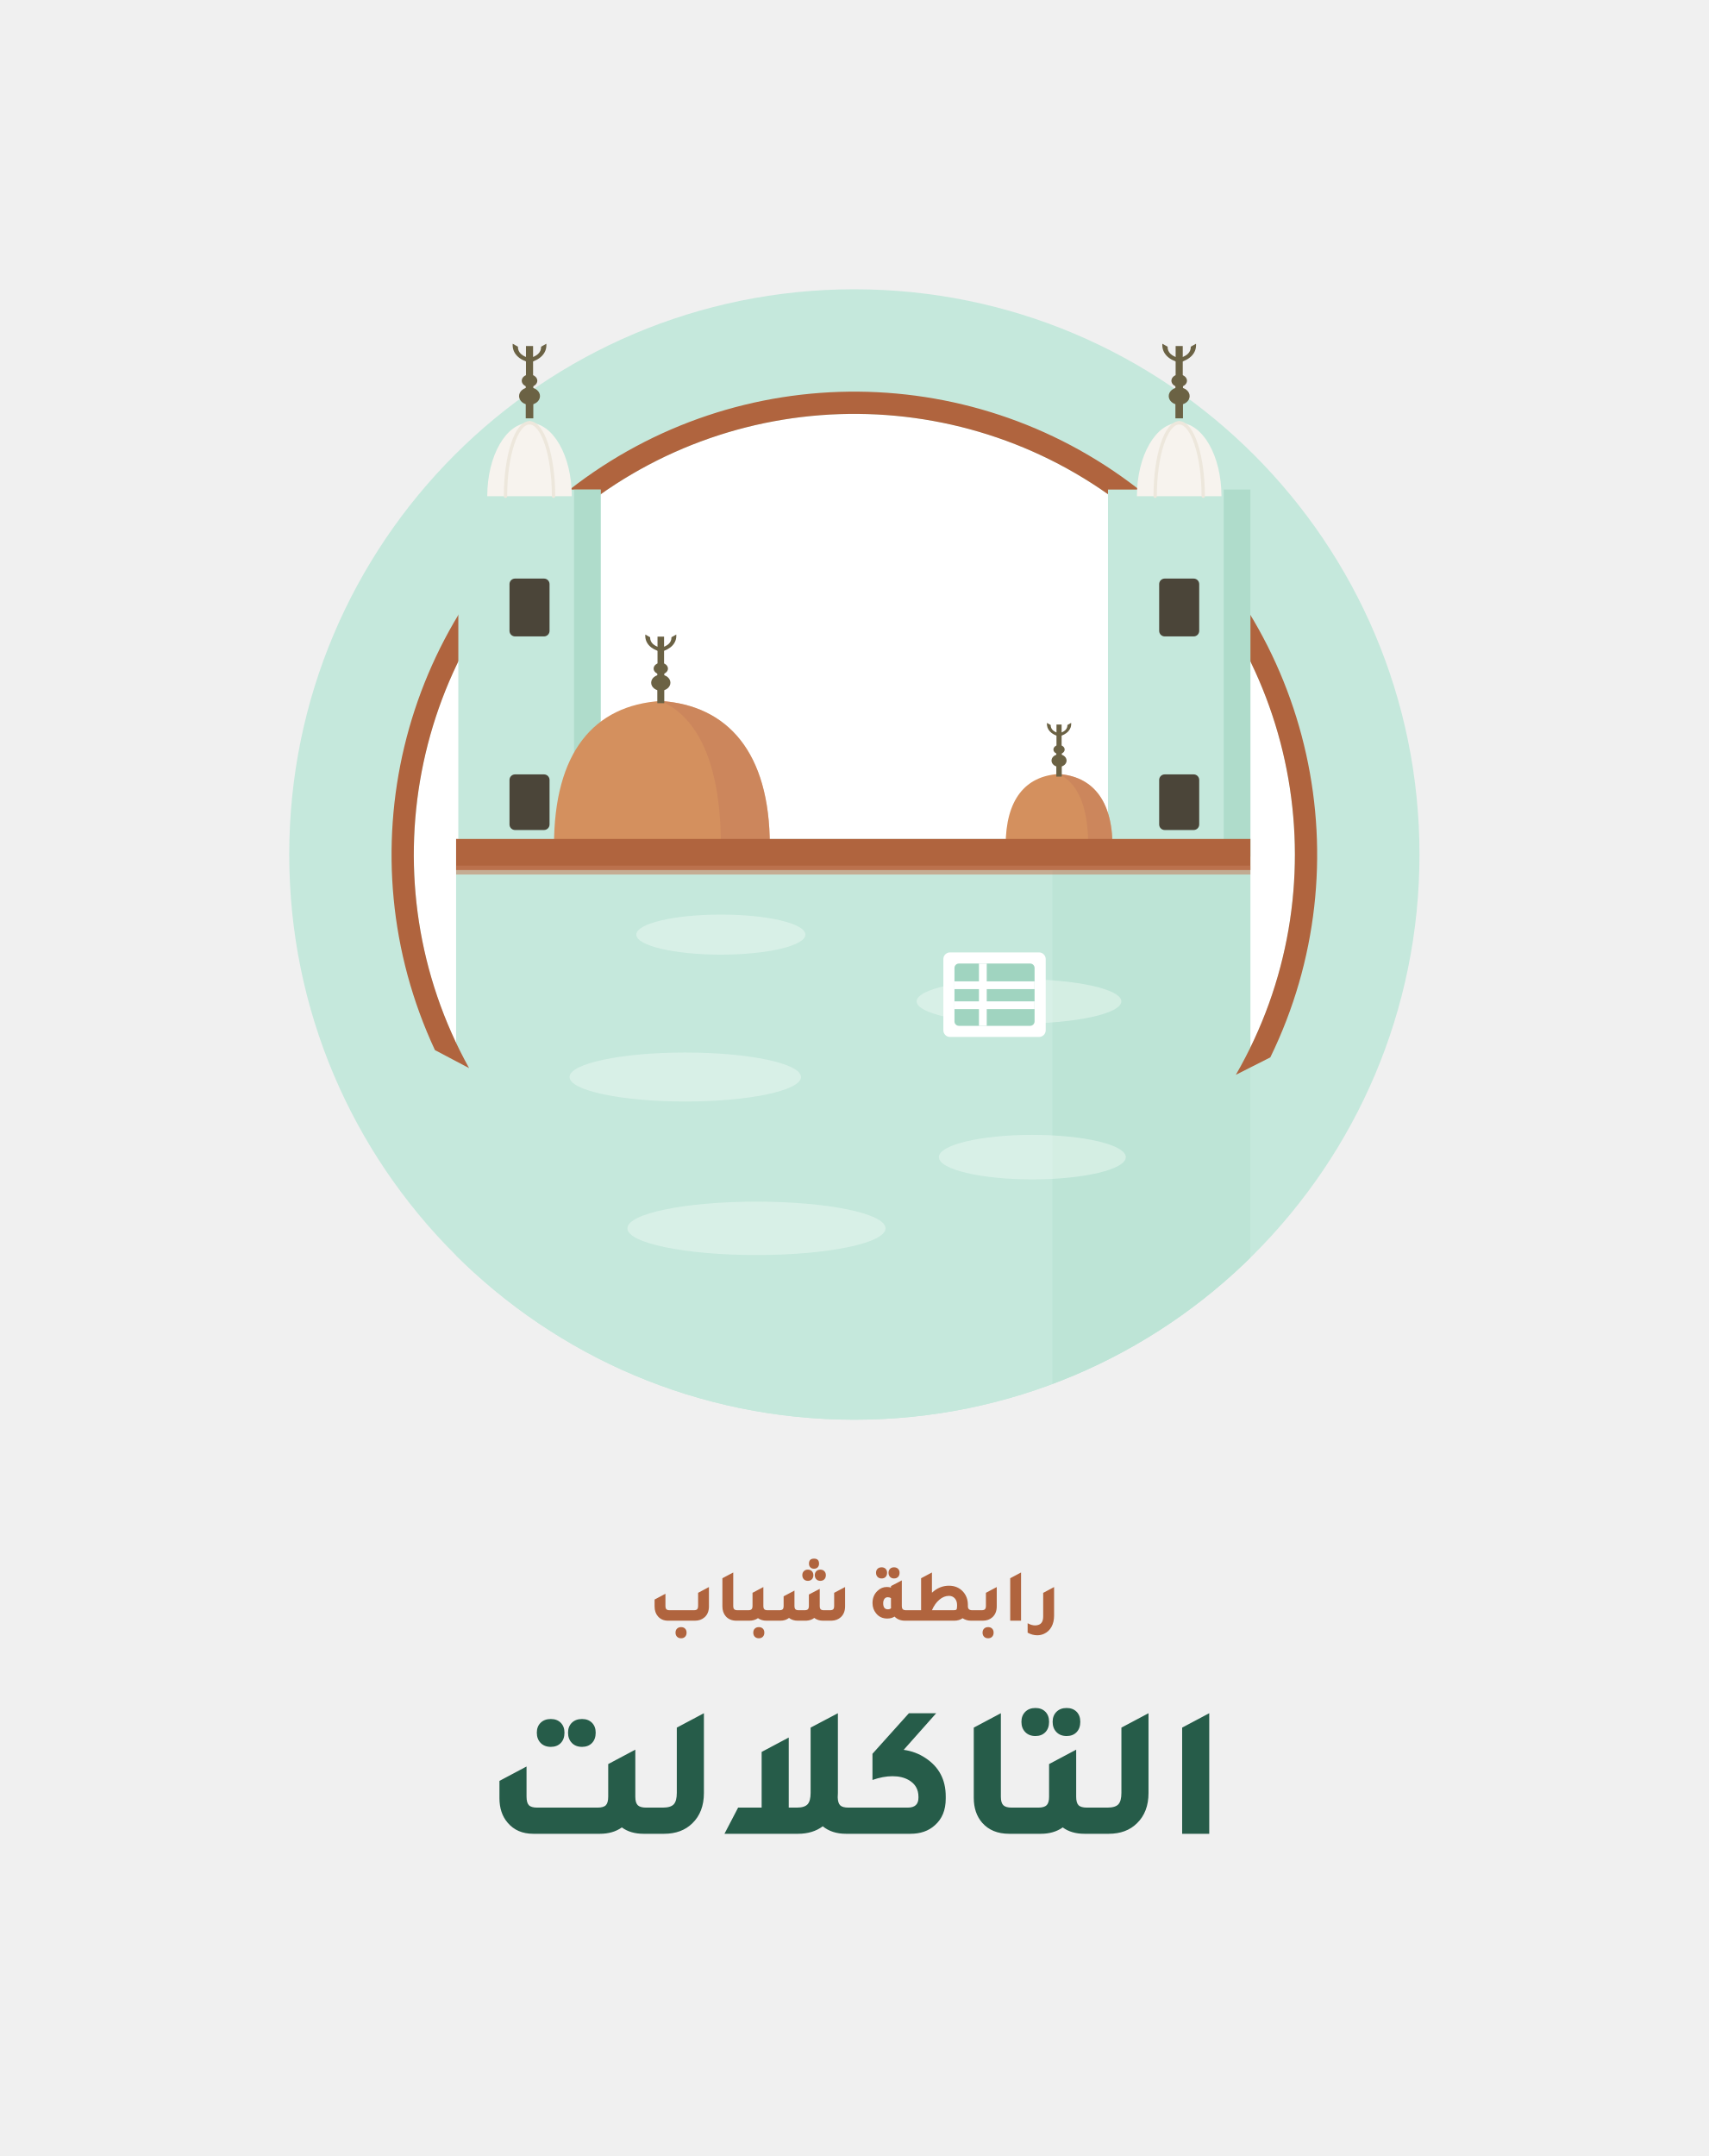
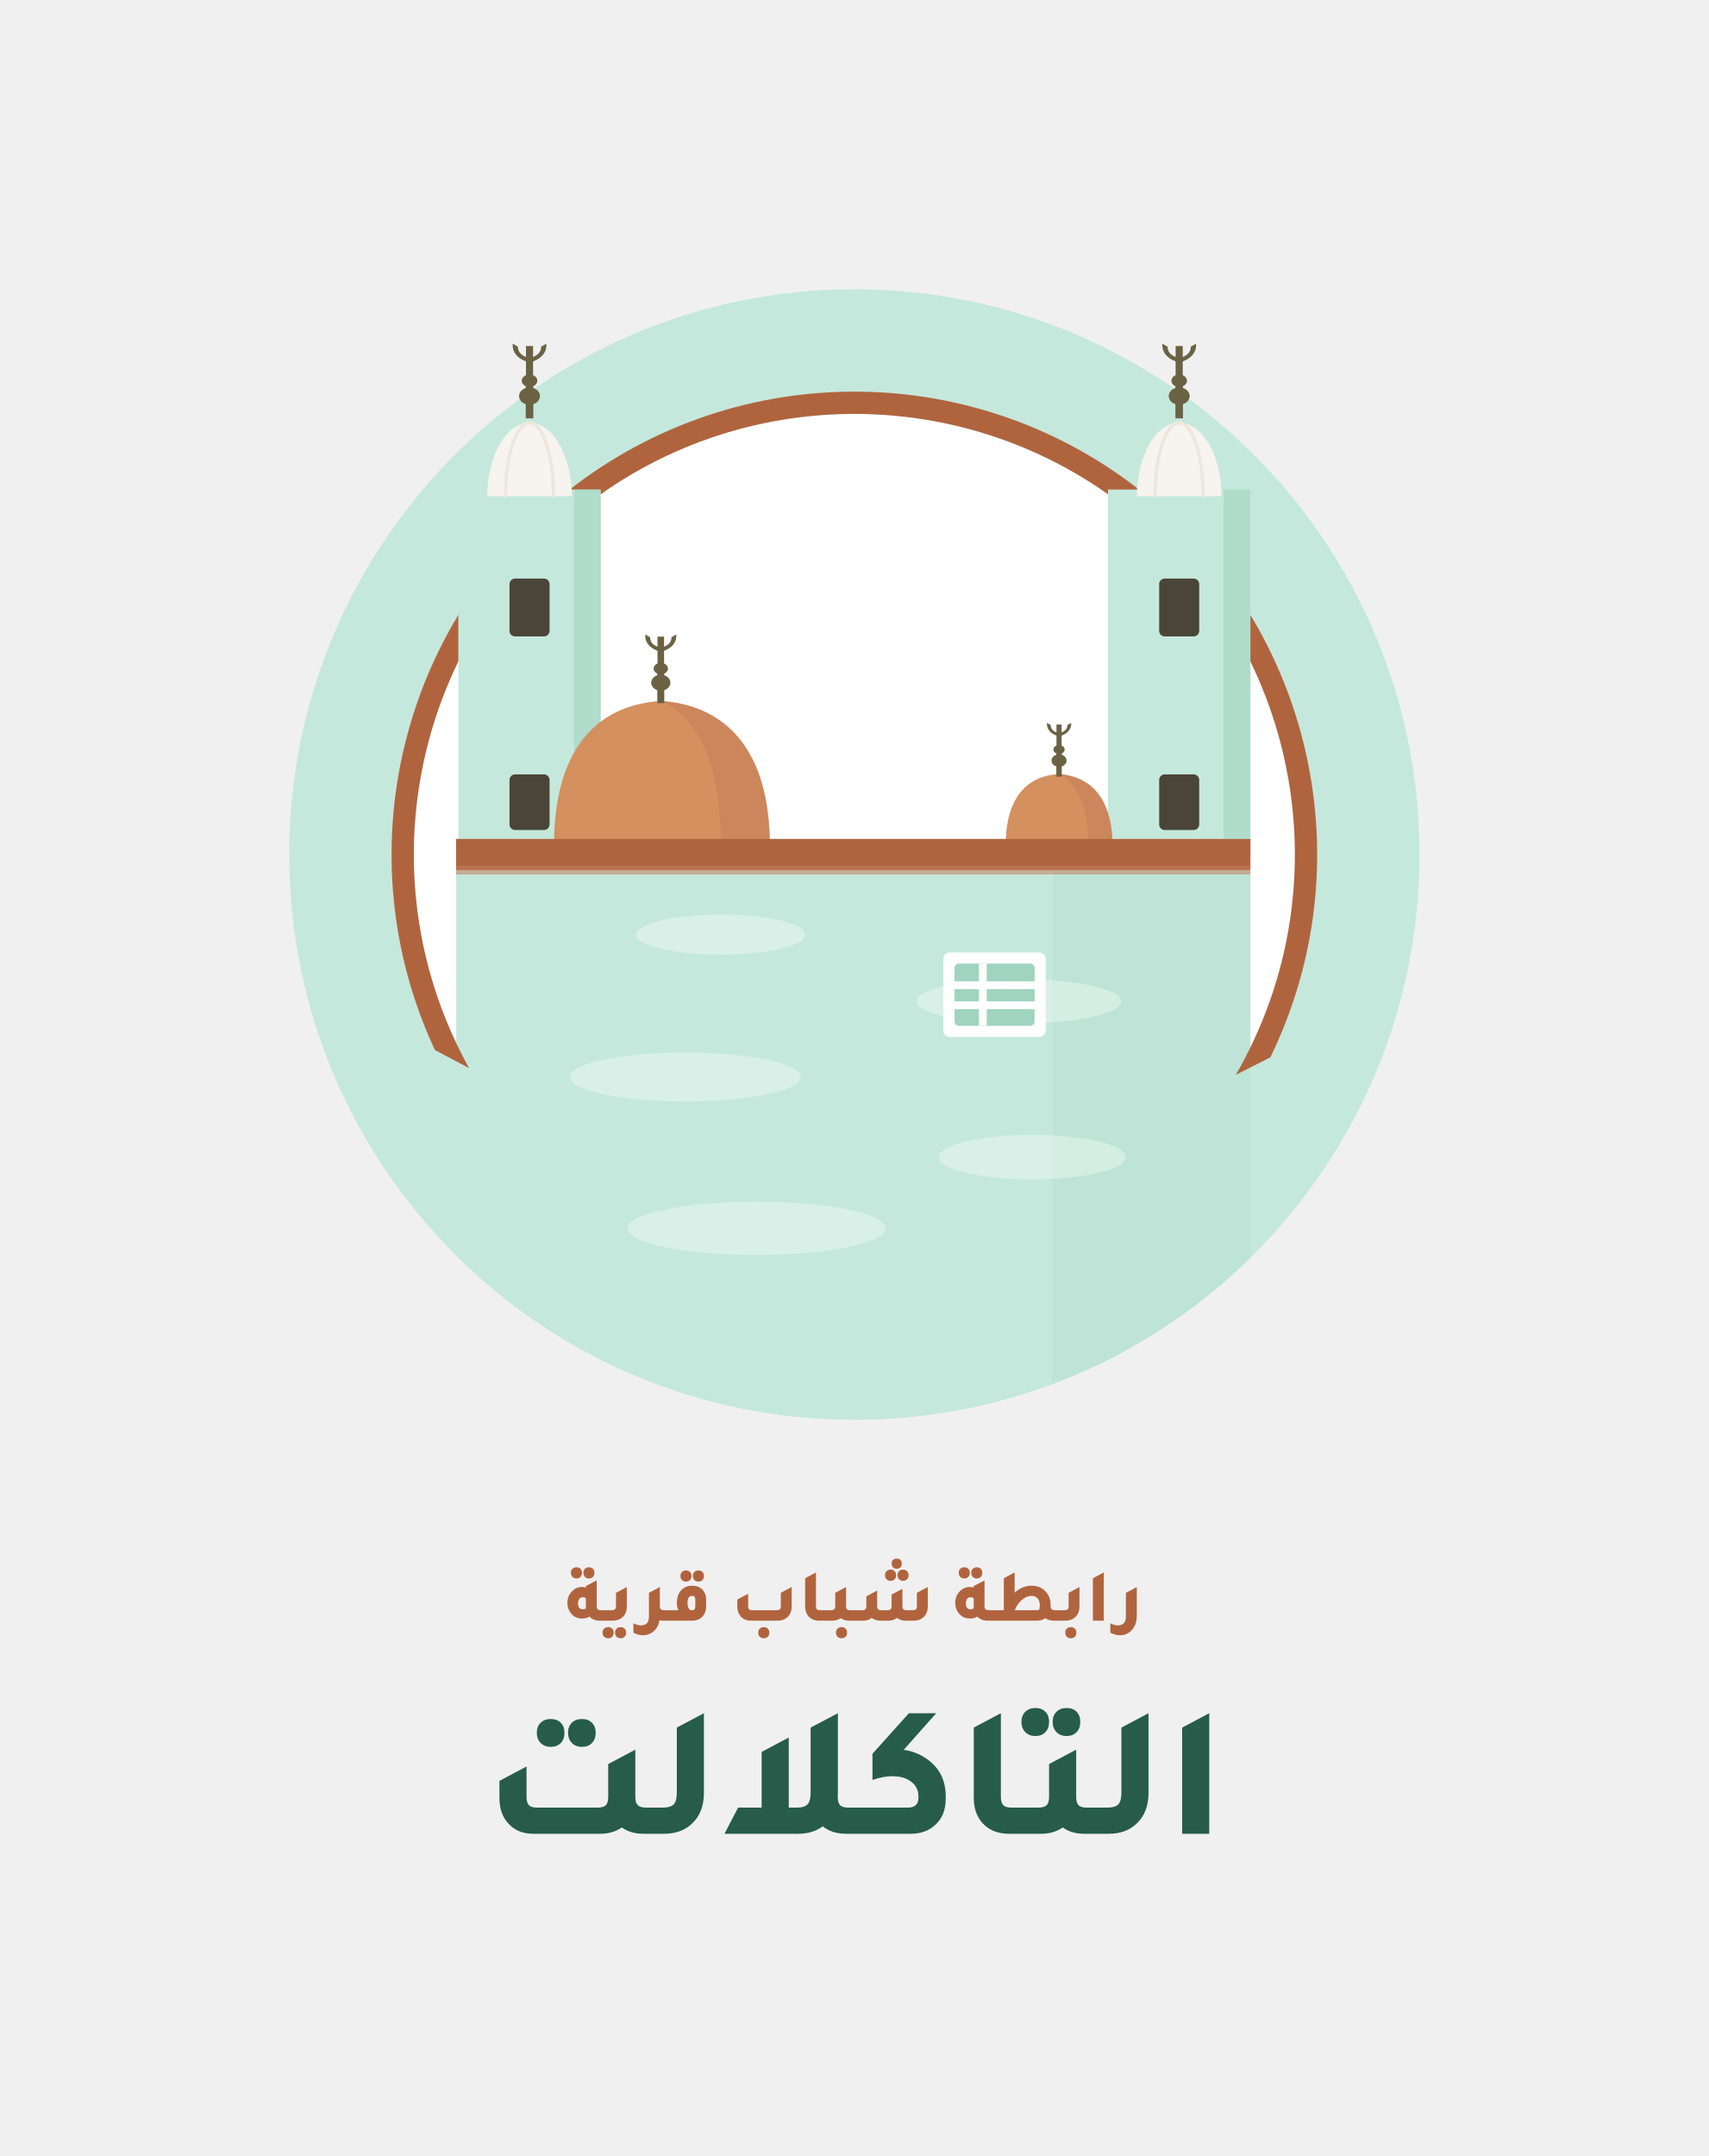
<svg xmlns="http://www.w3.org/2000/svg" viewBox="0 0 768 968.88" width="768" height="968.88" role="img" aria-label="رابطة شباب قرية التاكلالت">
  <g transform="translate(128 128) scale(1)">
    <defs>
      <clipPath id="iwo79cv0-roundel-clip">
        <circle cx="256" cy="256" r="254" />
      </clipPath>
      <g id="iwo79cv0-finial" fill="#6b6244">
        <rect x="-1.7" y="-7" width="3.4" height="7" />
        <ellipse cx="0" cy="-10" rx="4.7" ry="3.9" />
        <rect x="-1.7" y="-15" width="3.4" height="4" />
        <ellipse cx="0" cy="-16.9" rx="3.5" ry="2.8" />
        <rect x="-1.6" y="-27" width="3.2" height="10" />
        <g transform="translate(0,-28.5) scale(0.84,0.74)">
          <path d="M -9,-6.8 C -9.4,-1 -5.6,3 0,4.6 C 5.6,3 9.4,-1 9,-6.8 L 6.2,-5 C 6.3,-1.4 3.8,0.9 0,1.9 C -3.8,0.9 -6.3,-1.4 -6.2,-5 Z" />
        </g>
        <rect x="-1.6" y="-32.5" width="3.2" height="5.5" />
      </g>
      <g id="iwo79cv0-dome">
        <path d="M 0,0 C 0,-42 18,-63 48,-65 C 78,-63 97,-42 97,0 Z" fill="#d4905e" />
        <path d="M 48,-65 C 78,-63 97,-42 97,0 L 75,0 C 75,-38 64,-58 48,-65 Z" fill="#c47c5a" opacity="0.5" />
      </g>
      <g id="iwo79cv0-minaret-shaft">
        <rect x="-32" y="-165" width="64" height="165" fill="#c5e8dc" />
        <rect x="20" y="-165" width="12" height="165" fill="#a0d4c0" opacity="0.6" />
        <rect x="-9" y="-125" width="18" height="26" rx="2.5" fill="#4b4539" />
        <rect x="-9" y="-37" width="18" height="25" rx="2.5" fill="#4b4539" />
      </g>
      <g id="iwo79cv0-minaret-top">
        <path d="M -19,-162 A 19,33 0 0 1 19,-162 Z" fill="#f7f3ee" />
        <g fill="none" stroke="#ede7dc" stroke-width="1.5" stroke-linecap="round">
          <path d="M 0,-195 A 10.8,33 0 0 0 -10.8,-162" />
          <path d="M 0,-195 A 10.8,33 0 0 1 10.8,-162" />
        </g>
        <use href="#iwo79cv0-finial" transform="translate(0,-197)" />
      </g>
    </defs>
    <circle cx="256" cy="256" r="254" fill="#c5e8dc" />
    <g clip-path="url(#iwo79cv0-roundel-clip)">
      <circle cx="256" cy="256" r="198" fill="#ffffff" />
      <rect x="77" y="249" width="357" height="270" fill="#c5e8dc" />
      <rect x="345" y="249" width="89" height="270" fill="#a0d4c0" opacity="0.22" />
      <g fill="#f0faf5" opacity="0.45">
        <ellipse cx="196" cy="292" rx="38" ry="9" />
        <ellipse cx="330" cy="322" rx="46" ry="10" />
        <ellipse cx="180" cy="356" rx="52" ry="11" />
        <ellipse cx="336" cy="392" rx="42" ry="10" />
        <ellipse cx="212" cy="424" rx="58" ry="12" />
      </g>
      <path d="M 82.83,351.99 L 67.49,343.9 A 208,208 0 1 1 442.95,347.18 L 427.47,355 A 198,198 0 1 0 82.83,351.99 Z" fill="#b0643e" />
      <use href="#iwo79cv0-minaret-shaft" transform="translate(110,257)" />
      <use href="#iwo79cv0-minaret-shaft" transform="translate(402,257)" />
      <use href="#iwo79cv0-dome" transform="translate(121,252)" />
      <use href="#iwo79cv0-finial" transform="translate(169,188) scale(0.92)" />
      <use href="#iwo79cv0-dome" transform="translate(324,252) scale(0.4948)" />
      <use href="#iwo79cv0-finial" transform="translate(348,221) scale(0.72)" />
      <rect x="77" y="249" width="357" height="14" fill="#b0643e" />
      <rect x="77" y="261" width="357" height="4" fill="#c47c5a" opacity="0.55" />
      <g transform="translate(296,300)">
        <rect x="0" y="0" width="46" height="38" rx="3" fill="#ffffff" />
        <rect x="5" y="5" width="36" height="28" rx="2" fill="#a0d4c0" />
        <rect x="5" y="13" width="36" height="3.5" fill="#ffffff" />
        <rect x="5" y="22" width="36" height="3.5" fill="#ffffff" />
        <rect x="16" y="5" width="3.5" height="28" fill="#ffffff" />
      </g>
    </g>
    <use href="#iwo79cv0-minaret-top" transform="translate(110,257)" />
    <use href="#iwo79cv0-minaret-top" transform="translate(402,257)" />
  </g>
  <g transform="translate(216.92 701.44)">
-     <path d="M9.11,0Q6.18,0 4.5,-1.98Q3.02,-3.7 3.02,-6.42L3.02,-9.51L7.9,-12.1L7.9,-6.69Q7.9,-5.58 8.32,-5.14Q8.74,-4.7 9.81,-4.7L20.66,-4.7Q21.74,-4.7 22.16,-5.14Q22.58,-5.58 22.58,-6.69L22.58,-12.53L27.45,-15.12L27.45,-6.42Q27.45,-3.29 25.5,-1.55Q23.79,0 21.1,0L9.11,0ZM14.95,7.9Q13.81,7.9 13.12,7.21Q12.43,6.52 12.43,5.38Q12.43,4.23 13.12,3.56Q13.81,2.89 14.95,2.89Q16.06,2.89 16.73,3.56Q17.4,4.23 17.4,5.38Q17.4,6.52 16.73,7.21Q16.06,7.9 14.95,7.9Z M39.85,0Q36.76,0 35.01,-1.98Q33.5,-3.73 33.5,-6.45L33.5,-19.08L38.37,-21.67L38.37,-6.65Q38.37,-5.58 38.81,-5.14Q39.24,-4.7 40.32,-4.7L43.61,-4.7L43.61,0L39.85,0Z M53.86,-4.7L57.12,-4.7L57.12,0L53.39,0Q51.04,0 49.49,-1.14Q47.88,0 45.56,0L41.8,0L41.8,-4.7L45.09,-4.7Q46.17,-4.7 46.6,-5.14Q47.04,-5.58 47.04,-6.65L47.04,-12.53L51.91,-15.12L51.91,-6.65Q51.91,-5.58 52.33,-5.14Q52.75,-4.7 53.86,-4.7ZM49.9,2.89Q51,2.89 51.68,3.56Q52.35,4.23 52.35,5.38Q52.35,6.52 51.68,7.21Q51,7.9 49.9,7.9Q48.75,7.9 48.06,7.21Q47.38,6.52 47.38,5.38Q47.38,4.23 48.06,3.56Q48.75,2.89 49.9,2.89Z M74.69,-23.35Q73.65,-23.35 73.03,-23.97Q72.41,-24.6 72.41,-25.64Q72.41,-27.89 74.69,-27.89Q76.94,-27.89 76.94,-25.64Q76.94,-24.6 76.32,-23.97Q75.7,-23.35 74.69,-23.35ZM71.9,-17.91Q70.8,-17.91 70.11,-18.61Q69.42,-19.32 69.42,-20.46Q69.42,-21.57 70.11,-22.26Q70.8,-22.95 71.9,-22.95Q73.01,-22.95 73.7,-22.26Q74.39,-21.57 74.39,-20.46Q74.39,-19.29 73.7,-18.6Q73.01,-17.91 71.9,-17.91ZM77.52,-17.91Q76.41,-17.91 75.72,-18.61Q75.03,-19.32 75.03,-20.46Q75.03,-21.57 75.72,-22.26Q76.41,-22.95 77.52,-22.95Q78.62,-22.95 79.31,-22.26Q80,-21.57 80,-20.46Q80,-19.29 79.31,-18.6Q78.62,-17.91 77.52,-17.91ZM55.34,0L55.34,-4.7L59.1,-4.7Q60.18,-4.7 60.6,-5.12Q61.02,-5.54 61.02,-6.65L61.02,-10.95L65.89,-13.54L65.89,-6.65Q65.89,-5.58 66.31,-5.14Q66.73,-4.7 67.84,-4.7L70.43,-4.7Q71.5,-4.7 71.94,-5.14Q72.37,-5.58 72.37,-6.65L72.37,-11.76L77.25,-14.31L77.25,-6.65Q77.25,-5.54 77.67,-5.12Q78.09,-4.7 79.16,-4.7L81.82,-4.7Q82.89,-4.7 83.31,-5.12Q83.73,-5.54 83.73,-6.65L83.73,-12.53L88.64,-15.12L88.64,-6.45Q88.64,-3.39 86.76,-1.61Q85.11,-0.07 82.52,0L78.72,0Q76.41,0 74.79,-1.24Q73.32,-0.1 71.16,0L67.37,0Q65.05,0 63.44,-1.24Q61.86,0 59.54,0L55.34,0Z M105.07,-18.98Q103.92,-18.98 103.24,-19.69Q102.55,-20.4 102.55,-21.54Q102.55,-22.65 103.24,-23.32Q103.92,-23.99 105.07,-23.99Q106.18,-23.99 106.85,-23.32Q107.52,-22.65 107.52,-21.54Q107.52,-20.36 106.85,-19.67Q106.18,-18.98 105.07,-18.98ZM110.64,-18.98Q109.54,-18.98 108.85,-19.69Q108.16,-20.4 108.16,-21.54Q108.16,-22.65 108.85,-23.32Q109.54,-23.99 110.64,-23.99Q111.75,-23.99 112.44,-23.32Q113.13,-22.65 113.13,-21.54Q113.13,-20.36 112.46,-19.67Q111.79,-18.98 110.64,-18.98ZM116.09,-4.7L119.38,-4.7L119.38,0L115.62,0Q112.63,0 110.88,-1.85Q109.54,-0.97 107.59,-0.97Q104.43,-0.97 102.55,-3.33Q100.97,-5.28 100.97,-7.93Q100.97,-11.29 103.22,-13.41Q105.03,-15.15 107.45,-15.15Q108.36,-15.15 109.27,-14.88L109.27,-15.56L114.14,-18.11L114.14,-6.65Q114.14,-5.58 114.58,-5.14Q115.01,-4.7 116.09,-4.7ZM109.27,-10.15Q108.63,-10.55 107.82,-10.55Q106.88,-10.55 106.33,-9.81Q105.77,-9.07 105.77,-7.83Q105.77,-5.11 107.89,-5.11Q108.83,-5.11 109.3,-5.64Q109.27,-5.91 109.27,-6.45L109.27,-10.15Z M148.51,-4.7L148.51,0L145.32,0Q143.1,0 141.46,-1.11Q139.94,0 137.66,0L117.57,0L117.57,-4.7L122.81,-4.7L122.81,-19.08L127.68,-21.67L127.68,-12.57Q131.07,-15.72 135.31,-15.72Q139.34,-15.72 141.79,-12.9Q143.84,-10.52 143.84,-7.09L143.84,-6.45Q143.84,-4.7 145.79,-4.7L148.51,-4.7ZM137.49,-4.7Q138.43,-4.7 138.7,-5.04Q138.97,-5.38 138.97,-6.62L138.97,-7.09Q138.97,-8.9 137.96,-10.03Q136.95,-11.16 135.34,-11.16Q133.06,-11.16 131.01,-9.42Q128.96,-7.69 127.68,-4.7L137.49,-4.7Z M146.7,0L146.7,-4.7L149.99,-4.7Q151.07,-4.7 151.5,-5.14Q151.94,-5.58 151.94,-6.65L151.94,-12.53L156.81,-15.12L156.81,-6.45Q156.81,-3.33 154.86,-1.55Q153.15,0 150.46,0L146.7,0ZM152.95,7.9Q151.8,7.9 151.12,7.21Q150.43,6.52 150.43,5.38Q150.43,4.23 151.12,3.56Q151.8,2.89 152.95,2.89Q154.06,2.89 154.73,3.56Q155.4,4.23 155.4,5.38Q155.4,6.52 154.73,7.21Q154.06,7.9 152.95,7.9Z M162.86,0L162.86,-19.08L167.73,-21.67L167.73,0L162.86,0Z M182.58,-2.25Q182.58,0.64 181.41,2.77Q180.23,4.91 178.08,5.88Q176.67,6.55 175.02,6.55Q172.8,6.55 170.69,5.38L170.69,1.14Q172.44,2.12 174.08,2.12Q174.92,2.12 175.63,1.85Q177.68,1.14 177.68,-1.92L177.68,-12.5L182.58,-15.12L182.58,-2.25Z" fill="#b0643e" transform="translate(74.27 26.88)" />
+     <path d="M5.11,-18.98Q3.96,-18.98 3.28,-19.69Q2.59,-20.4 2.59,-21.54Q2.59,-22.65 3.28,-23.32Q3.96,-23.99 5.11,-23.99Q6.22,-23.99 6.89,-23.32Q7.56,-22.65 7.56,-21.54Q7.56,-20.36 6.89,-19.67Q6.22,-18.98 5.11,-18.98ZM10.68,-18.98Q9.58,-18.98 8.89,-19.69Q8.2,-20.4 8.2,-21.54Q8.2,-22.65 8.89,-23.32Q9.58,-23.99 10.68,-23.99Q11.79,-23.99 12.48,-23.32Q13.17,-22.65 13.17,-21.54Q13.17,-20.36 12.5,-19.67Q11.83,-18.98 10.68,-18.98ZM16.13,-4.7L19.42,-4.7L19.42,0L15.66,0Q12.67,0 10.92,-1.85Q9.58,-0.97 7.63,-0.97Q4.47,-0.97 2.59,-3.33Q1.01,-5.28 1.01,-7.93Q1.01,-11.29 3.26,-13.41Q5.07,-15.15 7.49,-15.15Q8.4,-15.15 9.31,-14.88L9.31,-15.56L14.18,-18.11L14.18,-6.65Q14.18,-5.58 14.62,-5.14Q15.05,-4.7 16.13,-4.7ZM9.31,-10.15Q8.67,-10.55 7.86,-10.55Q6.92,-10.55 6.37,-9.81Q5.81,-9.07 5.81,-7.83Q5.81,-5.11 7.93,-5.11Q8.87,-5.11 9.34,-5.64Q9.31,-5.91 9.31,-6.45L9.31,-10.15Z M17.61,0L17.61,-4.7L20.9,-4.7Q21.97,-4.7 22.41,-5.14Q22.85,-5.58 22.85,-6.65L22.85,-12.53L27.72,-15.12L27.72,-6.45Q27.72,-3.33 25.77,-1.55Q24.09,0 21.37,0L17.61,0ZM19.35,7.9Q18.21,7.9 17.52,7.19Q16.83,6.48 16.83,5.34Q16.83,4.23 17.52,3.56Q18.21,2.89 19.35,2.89Q20.46,2.89 21.13,3.56Q21.81,4.23 21.81,5.34Q21.81,6.52 21.13,7.21Q20.46,7.9 19.35,7.9ZM24.93,7.9Q23.82,7.9 23.13,7.19Q22.44,6.48 22.44,5.34Q22.44,4.23 23.13,3.56Q23.82,2.89 24.93,2.89Q26.04,2.89 26.73,3.56Q27.42,4.23 27.42,5.34Q27.42,6.52 26.75,7.21Q26.07,7.9 24.93,7.9Z M44.49,-4.7L47.78,-4.7L47.78,0L44.02,0Q43.24,0 42.4,-0.17Q41.63,4.23 38.07,5.88Q36.66,6.55 35.01,6.55Q32.79,6.55 30.68,5.38L30.68,1.14Q32.42,2.12 34.07,2.12Q34.91,2.12 35.62,1.85Q37.67,1.14 37.67,-1.92L37.67,-12.53L42.54,-15.12L42.54,-15.09L42.57,-15.12L42.57,-6.08Q42.74,-4.7 44.49,-4.7Z M54.33,-17.57Q53.19,-17.57 52.5,-18.28Q51.81,-18.98 51.81,-20.13Q51.81,-21.24 52.5,-21.91Q53.19,-22.58 54.33,-22.58Q55.44,-22.58 56.11,-21.91Q56.78,-21.24 56.78,-20.13Q56.78,-18.95 56.11,-18.26Q55.44,-17.57 54.33,-17.57ZM59.91,-17.57Q58.77,-17.57 58.09,-18.28Q57.42,-18.98 57.42,-20.13Q57.42,-21.24 58.09,-21.91Q58.77,-22.58 59.91,-22.58Q61.02,-22.58 61.71,-21.91Q62.4,-21.24 62.4,-20.13Q62.4,-18.95 61.71,-18.26Q61.02,-17.57 59.91,-17.57ZM45.96,0L45.96,-4.7L50.94,-4.7Q50.2,-6.05 50.2,-7.86Q50.2,-11.63 52.25,-13.78Q54.1,-15.72 57.09,-15.72Q60.14,-15.72 61.86,-13.78Q63.37,-12.06 63.37,-9.37L63.37,-6.42Q63.37,-3.53 61.62,-1.75Q59.94,0 57.02,0L45.96,0ZM58.5,-9.51Q58.5,-11.16 57.09,-11.16Q55,-11.16 55,-8.03Q55,-4.7 57.02,-4.7Q58.5,-4.7 58.5,-6.32L58.5,-9.51Z M83.46,0Q80.54,0 78.86,-1.98Q77.38,-3.7 77.38,-6.42L77.38,-9.51L82.25,-12.1L82.25,-6.69Q82.25,-5.58 82.67,-5.14Q83.09,-4.7 84.17,-4.7L95.02,-4.7Q96.1,-4.7 96.52,-5.14Q96.94,-5.58 96.94,-6.69L96.94,-12.53L101.81,-15.12L101.81,-6.42Q101.81,-3.29 99.86,-1.55Q98.15,0 95.46,0L83.46,0ZM89.31,7.9Q88.17,7.9 87.48,7.21Q86.79,6.52 86.79,5.38Q86.79,4.23 87.48,3.56Q88.17,2.89 89.31,2.89Q90.42,2.89 91.09,3.56Q91.76,4.23 91.76,5.38Q91.76,6.52 91.09,7.21Q90.42,7.9 89.31,7.9Z M114.21,0Q111.12,0 109.37,-1.98Q107.86,-3.73 107.86,-6.45L107.86,-19.08L112.73,-21.67L112.73,-6.65Q112.73,-5.58 113.16,-5.14Q113.6,-4.7 114.68,-4.7L117.97,-4.7L117.97,0L114.21,0Z M128.22,-4.7L131.48,-4.7L131.48,0L127.75,0Q125.4,0 123.85,-1.14Q122.24,0 119.92,0L116.16,0L116.16,-4.7L119.45,-4.7Q120.52,-4.7 120.96,-5.14Q121.4,-5.58 121.4,-6.65L121.4,-12.53L126.27,-15.12L126.27,-6.65Q126.27,-5.58 126.69,-5.14Q127.11,-4.7 128.22,-4.7ZM124.25,2.89Q125.36,2.89 126.03,3.56Q126.71,4.23 126.71,5.38Q126.71,6.52 126.03,7.21Q125.36,7.9 124.25,7.9Q123.11,7.9 122.42,7.21Q121.73,6.52 121.73,5.38Q121.73,4.23 122.42,3.56Q123.11,2.89 124.25,2.89Z M149.05,-23.35Q148.01,-23.35 147.39,-23.97Q146.76,-24.6 146.76,-25.64Q146.76,-27.89 149.05,-27.89Q151.3,-27.89 151.3,-25.64Q151.3,-24.6 150.68,-23.97Q150.06,-23.35 149.05,-23.35ZM146.26,-17.91Q145.15,-17.91 144.46,-18.61Q143.77,-19.32 143.77,-20.46Q143.77,-21.57 144.46,-22.26Q145.15,-22.95 146.26,-22.95Q147.37,-22.95 148.06,-22.26Q148.75,-21.57 148.75,-20.46Q148.75,-19.29 148.06,-18.6Q147.37,-17.91 146.26,-17.91ZM151.87,-17.91Q150.76,-17.91 150.07,-18.61Q149.39,-19.32 149.39,-20.46Q149.39,-21.57 150.07,-22.26Q150.76,-22.95 151.87,-22.95Q152.98,-22.95 153.67,-22.26Q154.36,-21.57 154.36,-20.46Q154.36,-19.29 153.67,-18.6Q152.98,-17.91 151.87,-17.91ZM129.7,0L129.7,-4.7L133.46,-4.7Q134.53,-4.7 134.95,-5.12Q135.37,-5.54 135.37,-6.65L135.37,-10.95L140.25,-13.54L140.25,-6.65Q140.25,-5.58 140.67,-5.14Q141.09,-4.7 142.2,-4.7L144.78,-4.7Q145.86,-4.7 146.29,-5.14Q146.73,-5.58 146.73,-6.65L146.73,-11.76L151.6,-14.31L151.6,-6.65Q151.6,-5.54 152.02,-5.12Q152.44,-4.7 153.52,-4.7L156.17,-4.7Q157.25,-4.7 157.67,-5.12Q158.09,-5.54 158.09,-6.65L158.09,-12.53L162.99,-15.12L162.99,-6.45Q162.99,-3.39 161.11,-1.61Q159.47,-0.07 156.88,0L153.08,0Q150.76,0 149.15,-1.24Q147.67,-0.1 145.52,0L141.72,0Q139.41,0 137.79,-1.24Q136.21,0 133.9,0L129.7,0Z M179.42,-18.98Q178.28,-18.98 177.59,-19.69Q176.9,-20.4 176.9,-21.54Q176.9,-22.65 177.59,-23.32Q178.28,-23.99 179.42,-23.99Q180.53,-23.99 181.2,-23.32Q181.88,-22.65 181.88,-21.54Q181.88,-20.36 181.2,-19.67Q180.53,-18.98 179.42,-18.98ZM185,-18.98Q183.89,-18.98 183.2,-19.69Q182.52,-20.4 182.52,-21.54Q182.52,-22.65 183.2,-23.32Q183.89,-23.99 185,-23.99Q186.11,-23.99 186.8,-23.32Q187.49,-22.65 187.49,-21.54Q187.49,-20.36 186.82,-19.67Q186.14,-18.98 185,-18.98ZM190.44,-4.7L193.74,-4.7L193.74,0L189.97,0Q186.98,0 185.24,-1.85Q183.89,-0.97 181.94,-0.97Q178.79,-0.97 176.9,-3.33Q175.32,-5.28 175.32,-7.93Q175.32,-11.29 177.58,-13.41Q179.39,-15.15 181.81,-15.15Q182.72,-15.15 183.62,-14.88L183.62,-15.56L188.5,-18.11L188.5,-6.65Q188.5,-5.58 188.93,-5.14Q189.37,-4.7 190.44,-4.7ZM183.62,-10.15Q182.99,-10.55 182.18,-10.55Q181.24,-10.55 180.68,-9.81Q180.13,-9.07 180.13,-7.83Q180.13,-5.11 182.25,-5.11Q183.19,-5.11 183.66,-5.64Q183.62,-5.91 183.62,-6.45L183.62,-10.15Z M222.87,-4.7L222.87,0L219.68,0Q217.46,0 215.81,-1.11Q214.3,0 212.02,0L191.92,0L191.92,-4.7L197.16,-4.7L197.16,-19.08L202.04,-21.67L202.04,-12.57Q205.43,-15.72 209.66,-15.72Q213.7,-15.72 216.15,-12.9Q218.2,-10.52 218.2,-7.09L218.2,-6.45Q218.2,-4.7 220.15,-4.7L222.87,-4.7ZM211.85,-4.7Q212.79,-4.7 213.06,-5.04Q213.33,-5.38 213.33,-6.62L213.33,-7.09Q213.33,-8.9 212.32,-10.03Q211.31,-11.16 209.7,-11.16Q207.41,-11.16 205.36,-9.42Q203.31,-7.69 202.04,-4.7L211.85,-4.7Z M221.05,0L221.05,-4.7L224.35,-4.7Q225.42,-4.7 225.86,-5.14Q226.3,-5.58 226.3,-6.65L226.3,-12.53L231.17,-15.12L231.17,-6.45Q231.17,-3.33 229.22,-1.55Q227.51,0 224.82,0L221.05,0ZM227.3,7.9Q226.16,7.9 225.47,7.21Q224.78,6.52 224.78,5.38Q224.78,4.23 225.47,3.56Q226.16,2.89 227.3,2.89Q228.41,2.89 229.08,3.56Q229.76,4.23 229.76,5.38Q229.76,6.52 229.08,7.21Q228.41,7.9 227.3,7.9Z M237.22,0L237.22,-19.08L242.09,-21.67L242.09,0L237.22,0Z M256.94,-2.25Q256.94,0.64 255.76,2.77Q254.59,4.91 252.44,5.88Q251.03,6.55 249.38,6.55Q247.16,6.55 245.04,5.38L245.04,1.14Q246.79,2.12 248.44,2.12Q249.28,2.12 249.98,1.85Q252.03,1.14 252.03,-1.92L252.03,-12.5L256.94,-15.12L256.94,-2.25Z" fill="#b0643e" transform="translate(37.09 26.88)" />
    <path d="M30.66,-39.06Q27.8,-39.06 26.08,-40.82Q24.36,-42.59 24.36,-45.44Q24.36,-48.22 26.08,-49.9Q27.8,-51.58 30.66,-51.58Q33.43,-51.58 35.11,-49.9Q36.79,-48.22 36.79,-45.44Q36.79,-42.5 35.11,-40.78Q33.43,-39.06 30.66,-39.06ZM44.69,-39.06Q41.83,-39.06 40.11,-40.82Q38.39,-42.59 38.39,-45.44Q38.39,-48.22 40.11,-49.9Q41.83,-51.58 44.69,-51.58Q47.46,-51.58 49.14,-49.9Q50.82,-48.22 50.82,-45.44Q50.82,-42.5 49.14,-40.78Q47.46,-39.06 44.69,-39.06ZM73.5,-11.76L80.3,-11.76L80.3,0L72.32,0Q66.44,0 62.58,-2.86Q58.55,0 52.75,0L22.76,0Q15.46,0 11.26,-4.96Q7.56,-9.24 7.56,-16.04L7.56,-23.77L19.74,-30.24L19.74,-16.72Q19.74,-13.94 20.79,-12.85Q21.84,-11.76 24.53,-11.76L51.66,-11.76Q54.35,-11.76 55.4,-12.85Q56.45,-13.94 56.45,-16.72L56.45,-31.33L68.63,-37.8L68.63,-16.63Q68.63,-13.94 69.72,-12.85Q70.81,-11.76 73.5,-11.76Z M75.52,0L75.52,-11.76L80.98,-11.76Q84.5,-11.76 85.89,-13.23Q87.28,-14.7 87.28,-18.4L87.28,-47.71L99.46,-54.18L99.46,-18.31Q99.46,-9.74 94.25,-4.7Q89.46,0 81.56,0L75.52,0Z M164.47,-11.76L172.7,-11.76L172.7,0L163.3,0Q157,0 152.88,-3.36Q148.34,0 141.79,0L108.7,0L114.83,-11.76L125.41,-11.76L125.41,-36.79L137.59,-43.26L137.59,-11.76L141.2,-11.76Q144.65,-11.76 146.03,-13.23Q147.42,-14.7 147.42,-18.4L147.42,-47.71L159.68,-54.18L159.68,-18.31Q159.68,-16.97 159.6,-16.38Q159.68,-13.78 160.73,-12.77Q161.78,-11.76 164.47,-11.76Z M189.25,-37.72Q194.71,-36.96 199.08,-34.02Q208.15,-28.06 208.15,-16.8L208.15,-15.79Q208.15,-8.06 203.2,-3.78Q199,0 192.28,0L168.17,0L168.17,-11.76L191.1,-11.76Q195.89,-11.76 195.89,-16.21L195.89,-16.63Q195.89,-21.67 191.44,-24.19Q188.5,-25.87 184.21,-25.87Q180.01,-25.87 175.22,-24.19L175.22,-35.95L191.6,-54.18L203.87,-54.18L189.25,-37.72Z M236.63,0Q228.9,0 224.53,-4.96Q220.75,-9.32 220.75,-16.13L220.75,-47.71L232.93,-54.18L232.93,-16.63Q232.93,-13.94 234.02,-12.85Q235.12,-11.76 237.8,-11.76L246.04,-11.76L246.04,0L236.63,0Z M248.47,-43.93Q245.62,-43.93 243.89,-45.7Q242.17,-47.46 242.17,-50.32Q242.17,-53.09 243.89,-54.81Q245.62,-56.53 248.47,-56.53Q251.24,-56.53 252.92,-54.85Q254.6,-53.17 254.6,-50.32Q254.6,-47.38 252.92,-45.65Q251.24,-43.93 248.47,-43.93ZM262.5,-43.93Q259.64,-43.93 257.92,-45.7Q256.2,-47.46 256.2,-50.32Q256.2,-53.09 257.92,-54.81Q259.64,-56.53 262.5,-56.53Q265.27,-56.53 266.95,-54.85Q268.63,-53.17 268.63,-50.32Q268.63,-47.38 266.95,-45.65Q265.27,-43.93 262.5,-43.93ZM271.66,-11.76L279.8,-11.76L279.8,0L270.48,0Q264.6,0 260.74,-2.86Q256.7,0 250.91,0L241.5,0L241.5,-11.76L249.73,-11.76Q252.42,-11.76 253.51,-12.85Q254.6,-13.94 254.6,-16.63L254.6,-31.33L266.78,-37.8L266.78,-16.63Q266.78,-13.94 267.83,-12.85Q268.88,-11.76 271.66,-11.76Z M275.35,0L275.35,-11.76L280.81,-11.76Q284.34,-11.76 285.73,-13.23Q287.11,-14.7 287.11,-18.4L287.11,-47.71L299.29,-54.18L299.29,-18.31Q299.29,-9.74 294.08,-4.7Q289.3,0 281.4,0L275.35,0Z M314.41,0L314.41,-47.71L326.59,-54.18L326.59,0L314.41,0Z" fill="#265c49" transform="translate(0 122.64)" />
  </g>
</svg>
